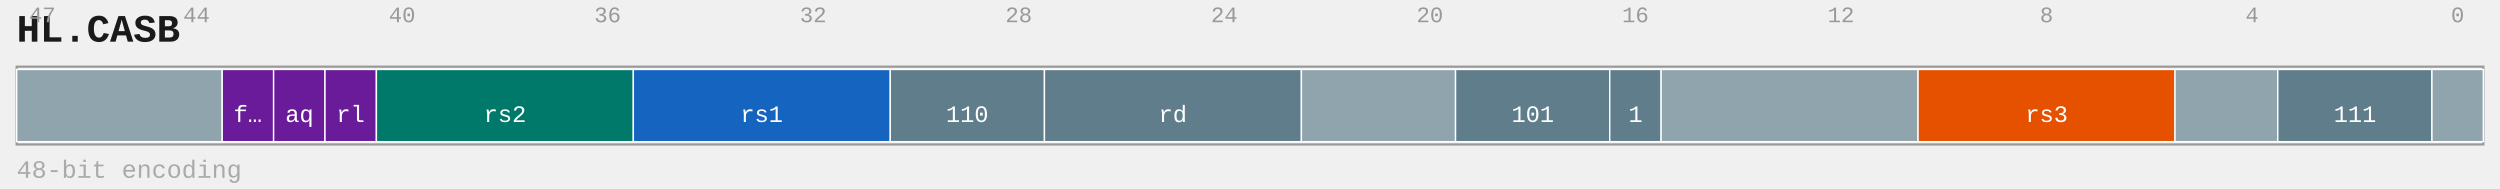
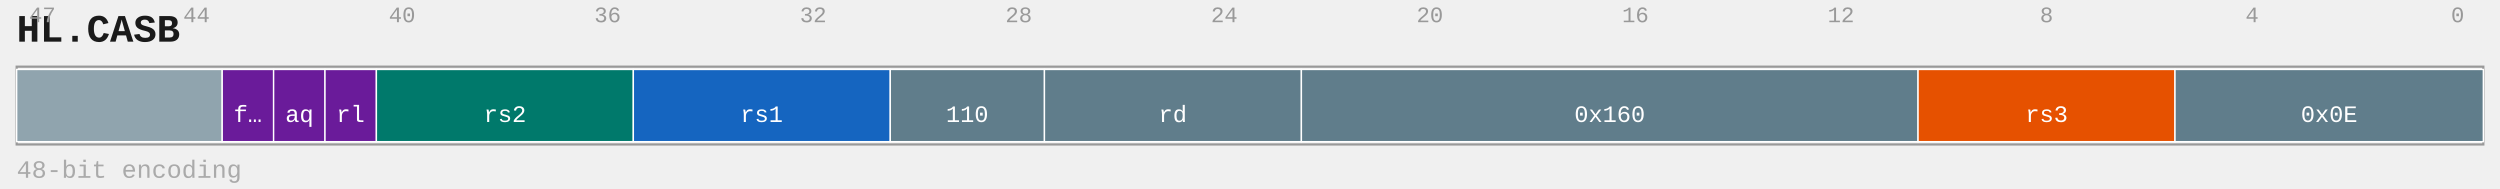
<svg xmlns="http://www.w3.org/2000/svg" viewBox="0 0 900 68" width="900" height="68">
  <defs>
    <style>
      text { font-family: 'Courier New', monospace; }
    </style>
  </defs>
  <text x="6" y="15" font-family="Helvetica Neue,Arial,sans-serif" font-weight="bold" font-size="14" fill="#1a1a1a">HL.CASB</text>
  <text x="15.25" y="8" text-anchor="middle" font-size="8" fill="#999999">47</text>
  <text x="70.75" y="8" text-anchor="middle" font-size="8" fill="#999999">44</text>
  <text x="144.75" y="8" text-anchor="middle" font-size="8" fill="#999999">40</text>
  <text x="218.75" y="8" text-anchor="middle" font-size="8" fill="#999999">36</text>
  <text x="292.75" y="8" text-anchor="middle" font-size="8" fill="#999999">32</text>
  <text x="366.75" y="8" text-anchor="middle" font-size="8" fill="#999999">28</text>
  <text x="440.75" y="8" text-anchor="middle" font-size="8" fill="#999999">24</text>
  <text x="514.75" y="8" text-anchor="middle" font-size="8" fill="#999999">20</text>
  <text x="588.75" y="8" text-anchor="middle" font-size="8" fill="#999999">16</text>
  <text x="662.75" y="8" text-anchor="middle" font-size="8" fill="#999999">12</text>
  <text x="736.75" y="8" text-anchor="middle" font-size="8" fill="#999999">8</text>
  <text x="810.75" y="8" text-anchor="middle" font-size="8" fill="#999999">4</text>
  <text x="884.75" y="8" text-anchor="middle" font-size="8" fill="#999999">0</text>
  <rect x="6" y="24" width="888.00" height="28" fill="none" stroke="#999999" stroke-width="0.8" />
  <rect x="6.000" y="25" width="74.000" height="26" fill="#90A4AE" stroke="white" stroke-width="0.5" />
  <rect x="80.000" y="25" width="18.500" height="26" fill="#6A1B9A" stroke="white" stroke-width="0.5" />
  <text x="89.2" y="41.5" text-anchor="middle" dominant-baseline="middle" font-size="8.5" fill="white" pointer-events="none">f…</text>
  <rect x="98.500" y="25" width="18.500" height="26" fill="#6A1B9A" stroke="white" stroke-width="0.5" />
  <text x="107.8" y="41.5" text-anchor="middle" dominant-baseline="middle" font-size="8.5" fill="white" pointer-events="none">aq</text>
  <rect x="117.000" y="25" width="18.500" height="26" fill="#6A1B9A" stroke="white" stroke-width="0.5" />
  <text x="126.2" y="41.5" text-anchor="middle" dominant-baseline="middle" font-size="8.5" fill="white" pointer-events="none">rl</text>
  <rect x="135.500" y="25" width="92.500" height="26" fill="#00796B" stroke="white" stroke-width="0.5" />
  <text x="181.8" y="41.5" text-anchor="middle" dominant-baseline="middle" font-size="8.5" fill="white" pointer-events="none">rs2</text>
  <rect x="228.000" y="25" width="92.500" height="26" fill="#1565C0" stroke="white" stroke-width="0.5" />
  <text x="274.2" y="41.5" text-anchor="middle" dominant-baseline="middle" font-size="8.5" fill="white" pointer-events="none">rs1</text>
  <rect x="320.500" y="25" width="55.500" height="26" fill="#607D8B" stroke="white" stroke-width="0.5" />
  <text x="348.2" y="41.5" text-anchor="middle" dominant-baseline="middle" font-size="8.5" fill="white" pointer-events="none">110</text>
  <rect x="376.000" y="25" width="92.500" height="26" fill="#607D8B" stroke="white" stroke-width="0.5" />
  <text x="422.2" y="41.5" text-anchor="middle" dominant-baseline="middle" font-size="8.5" fill="white" pointer-events="none">rd</text>
-   <rect x="468.500" y="25" width="55.500" height="26" fill="#90A4AE" stroke="white" stroke-width="0.5" />
-   <rect x="524.000" y="25" width="55.500" height="26" fill="#607D8B" stroke="white" stroke-width="0.5" />
-   <text x="551.8" y="41.5" text-anchor="middle" dominant-baseline="middle" font-size="8.5" fill="white" pointer-events="none">101</text>
-   <rect x="579.500" y="25" width="18.500" height="26" fill="#607D8B" stroke="white" stroke-width="0.5" />
-   <text x="588.8" y="41.5" text-anchor="middle" dominant-baseline="middle" font-size="8.5" fill="white" pointer-events="none">1</text>
-   <rect x="598.000" y="25" width="92.500" height="26" fill="#90A4AE" stroke="white" stroke-width="0.5" />
+   <rect x="468.500" y="25" width="222.000" height="26" fill="#607D8B" stroke="white" stroke-width="0.5" />
+   <text x="579.5" y="41.5" text-anchor="middle" dominant-baseline="middle" font-size="8.5" fill="white" pointer-events="none">0x160</text>
  <rect x="690.500" y="25" width="92.500" height="26" fill="#E65100" stroke="white" stroke-width="0.5" />
  <text x="736.8" y="41.5" text-anchor="middle" dominant-baseline="middle" font-size="8.5" fill="white" pointer-events="none">rs3</text>
-   <rect x="783.000" y="25" width="37.000" height="26" fill="#90A4AE" stroke="white" stroke-width="0.5" />
-   <rect x="820.000" y="25" width="55.500" height="26" fill="#607D8B" stroke="white" stroke-width="0.5" />
-   <text x="847.8" y="41.5" text-anchor="middle" dominant-baseline="middle" font-size="8.5" fill="white" pointer-events="none">111</text>
-   <rect x="875.500" y="25" width="18.500" height="26" fill="#90A4AE" stroke="white" stroke-width="0.5" />
+   <rect x="783.000" y="25" width="111.000" height="26" fill="#607D8B" stroke="white" stroke-width="0.5" />
+   <text x="838.5" y="41.5" text-anchor="middle" dominant-baseline="middle" font-size="8.5" fill="white" pointer-events="none">0x0E</text>
  <text x="6" y="64" font-size="9" fill="#aaaaaa" font-family="Helvetica Neue,Arial,sans-serif">48-bit encoding</text>
</svg>
